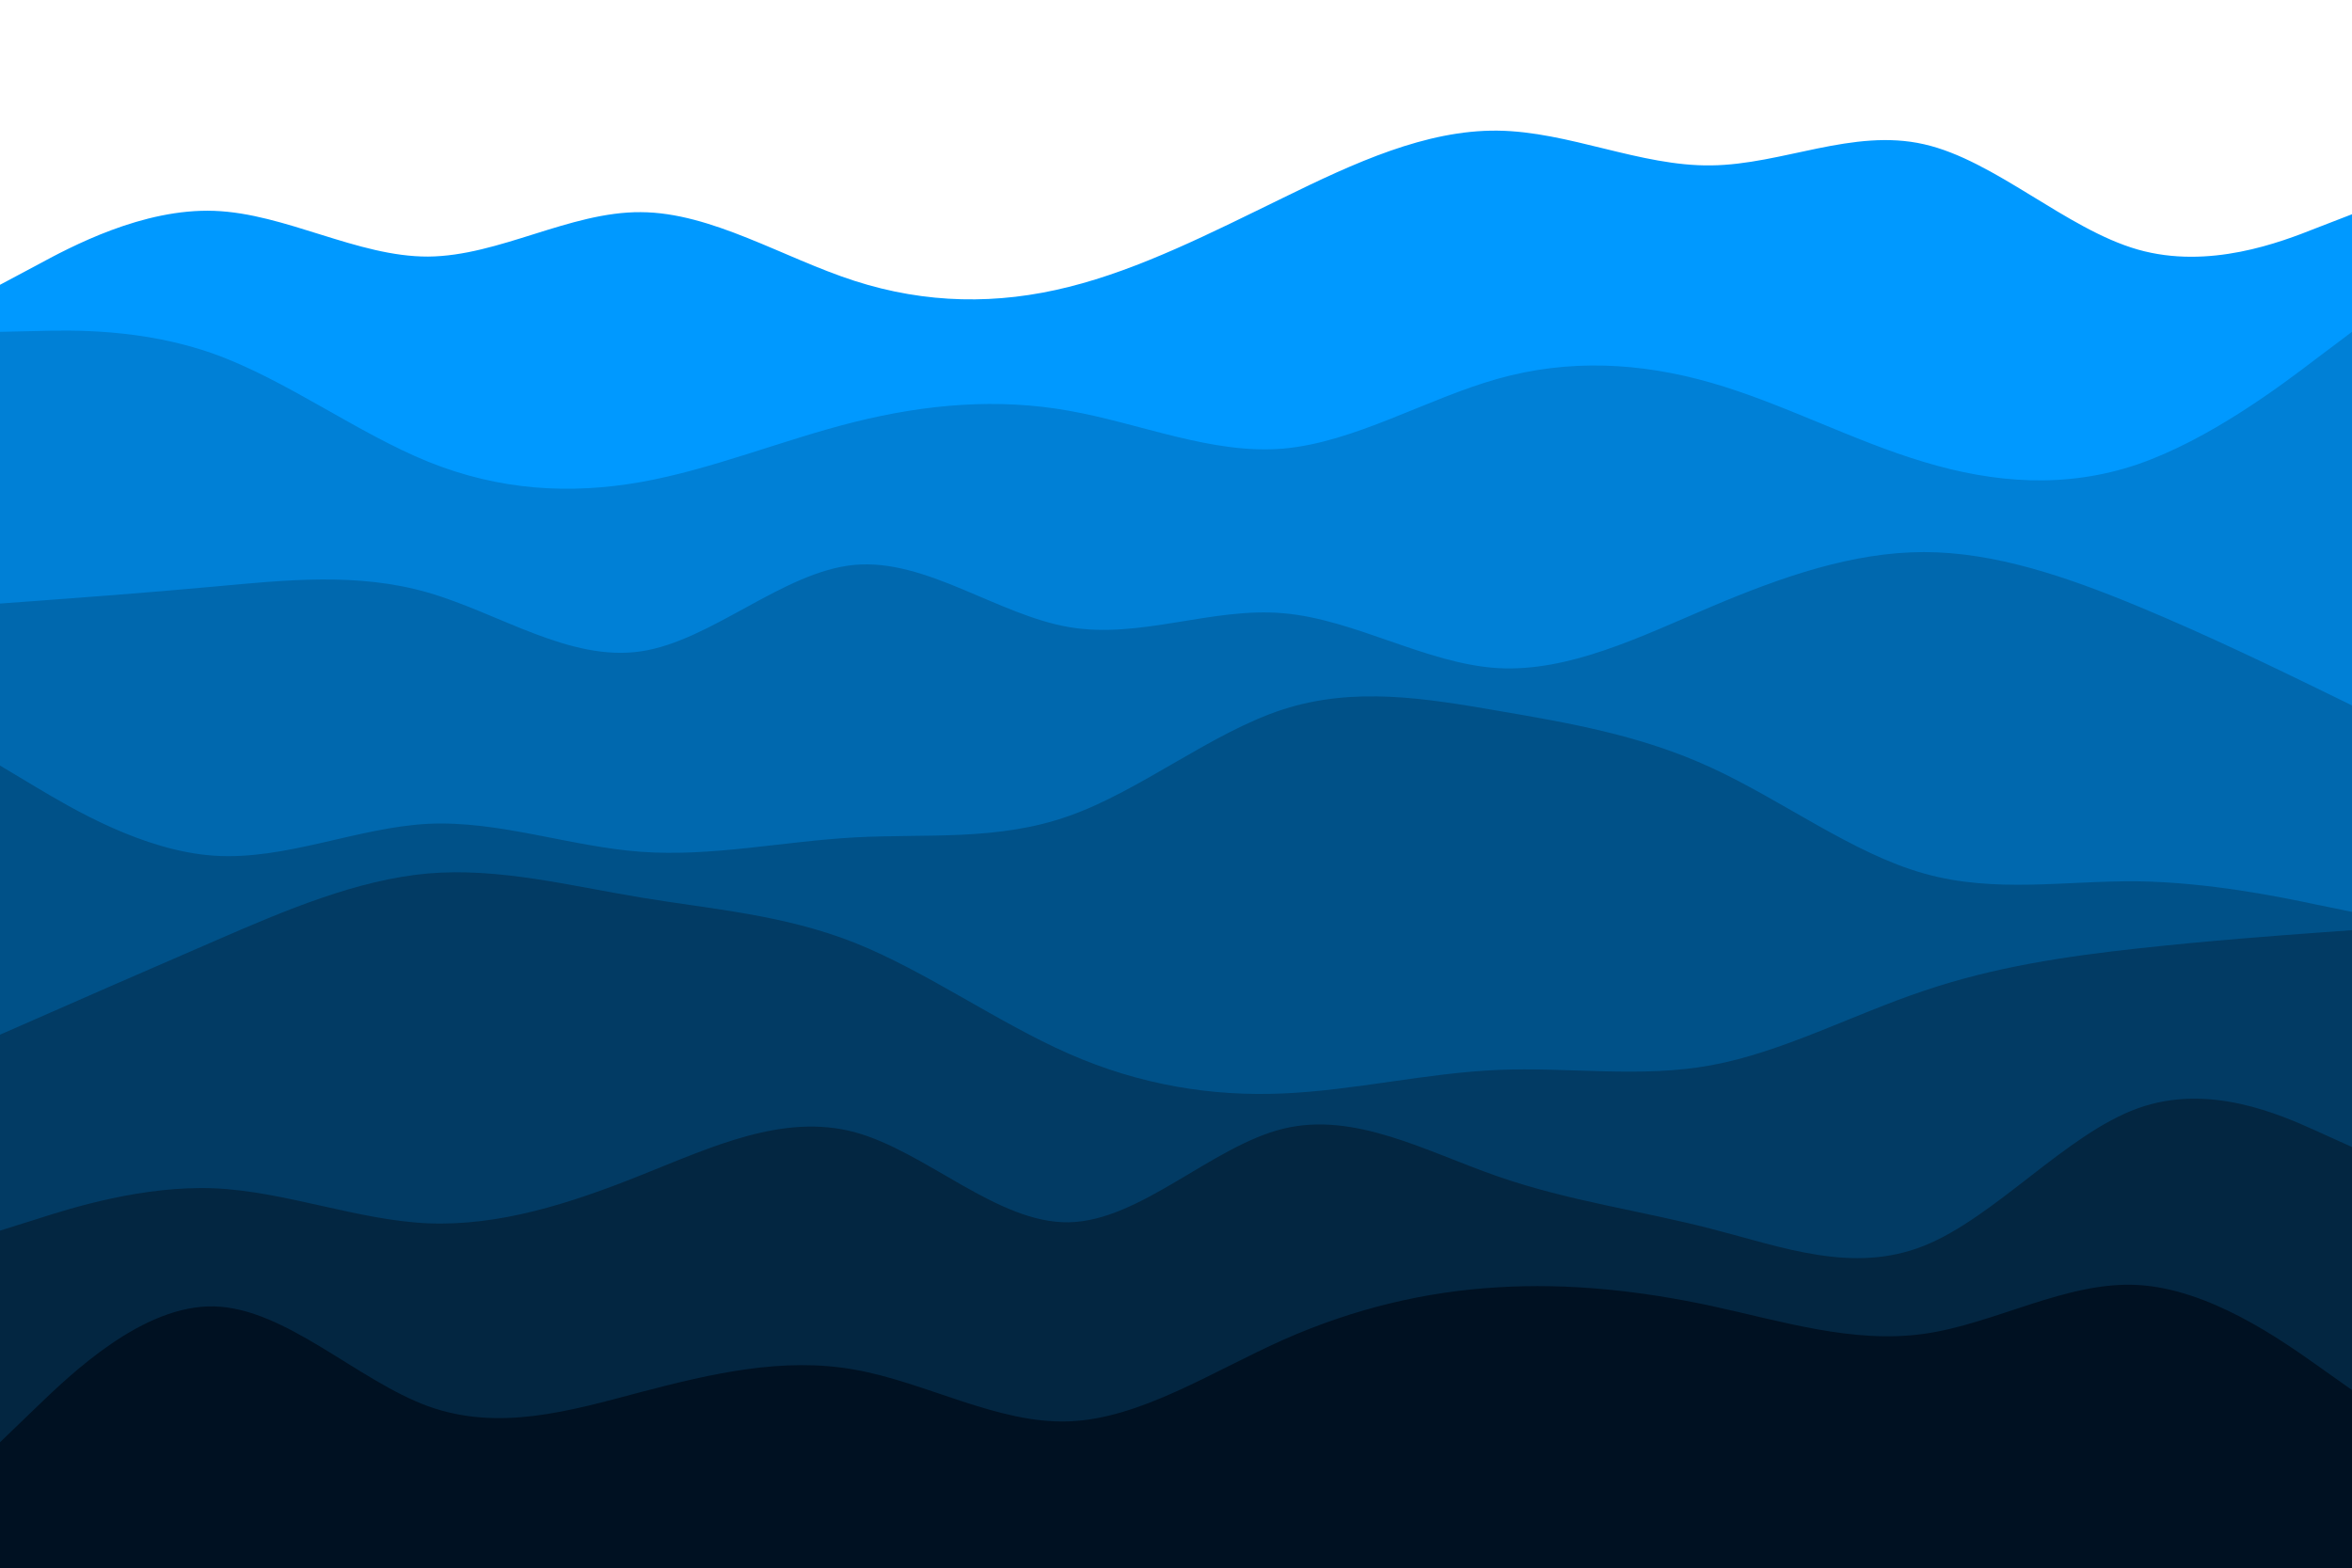
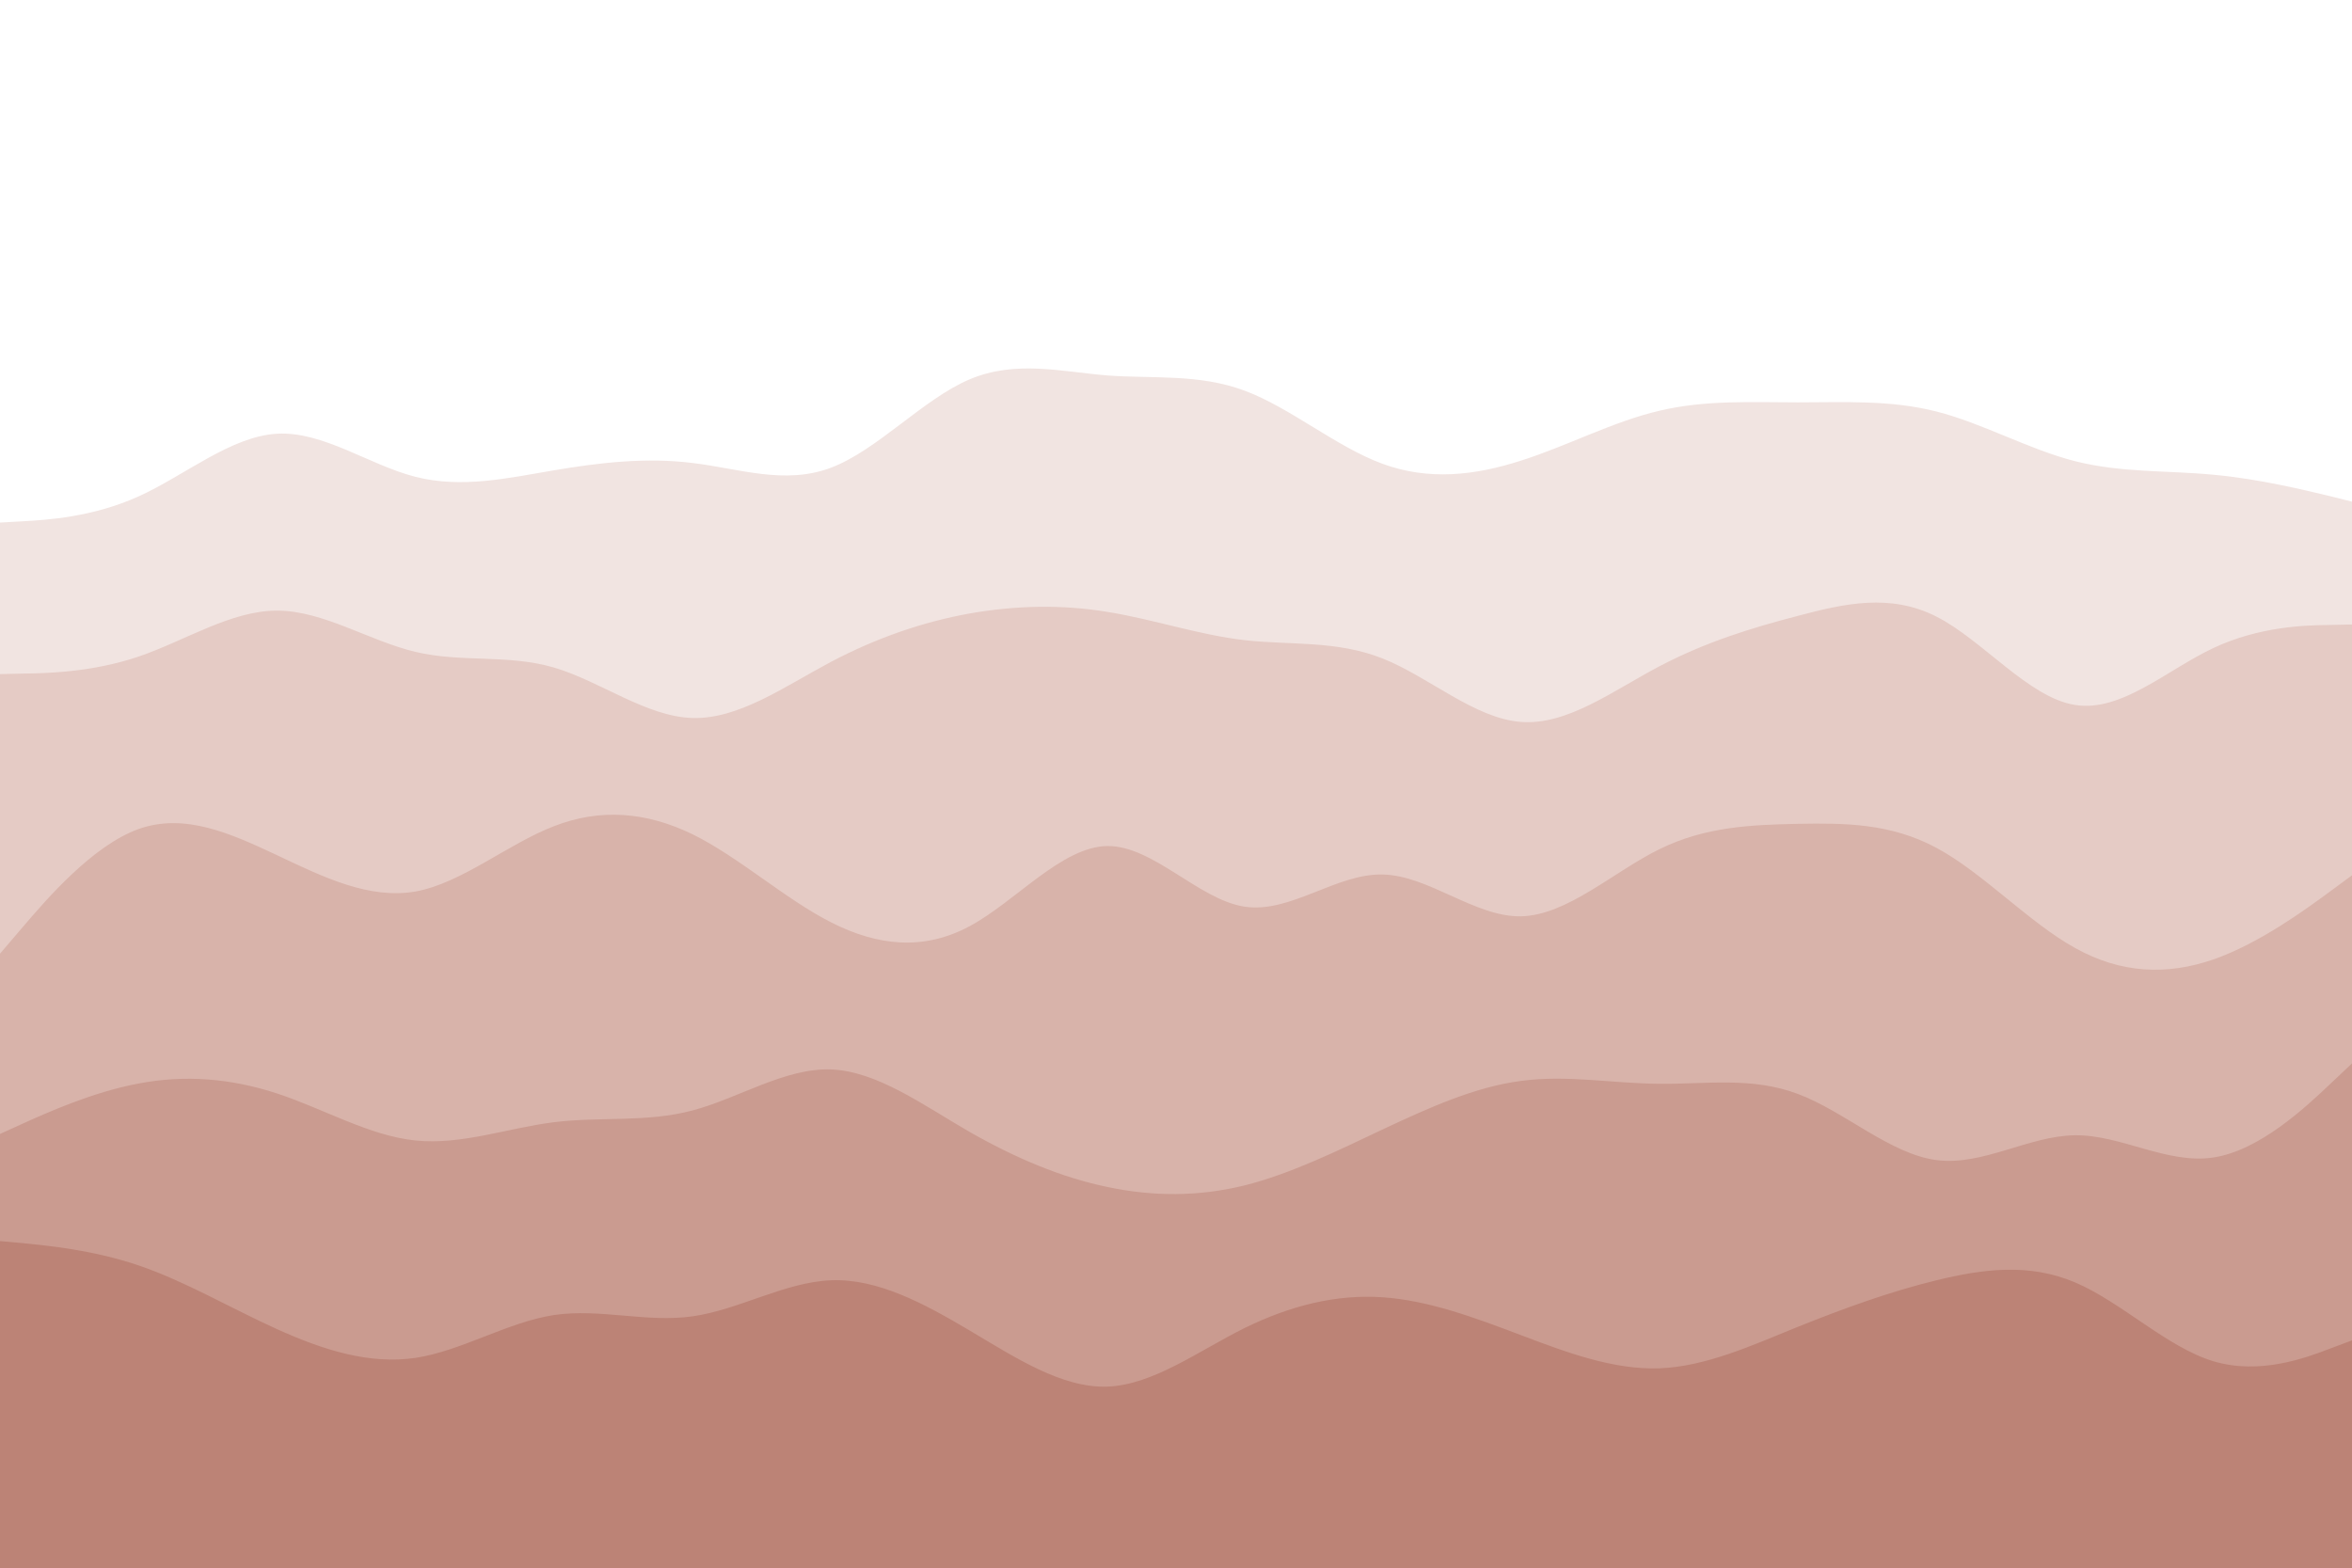
<svg xmlns="http://www.w3.org/2000/svg" id="visual" preserveAspectRatio="none" viewBox="0 0 900 600" width="900" height="600" version="1.1">
-   <path d="M0 109L13.7 101.7C27.3 94.3 54.7 79.7 82 80.7C109.3 81.7 136.7 98.3 163.8 98.2C191 98 218 81 245.2 81.2C272.3 81.3 299.7 98.7 327 107.5C354.3 116.3 381.7 116.7 409 109.8C436.3 103 463.7 89 491 75.7C518.3 62.3 545.7 49.7 573 50C600.3 50.3 627.7 63.7 654.8 63.3C682 63 709 49 736.2 55.2C763.3 61.3 790.7 87.7 818 95.5C845.3 103.3 872.7 92.7 886.3 87.3L900 82L900 601L886.3 601C872.7 601 845.3 601 818 601C790.7 601 763.3 601 736.2 601C709 601 682 601 654.8 601C627.7 601 600.3 601 573 601C545.7 601 518.3 601 491 601C463.7 601 436.3 601 409 601C381.7 601 354.3 601 327 601C299.7 601 272.3 601 245.2 601C218 601 191 601 163.8 601C136.7 601 109.3 601 82 601C54.7 601 27.3 601 13.7 601L0 601Z" fill="#0099ff" />
-   <path d="M0 127L13.7 126.7C27.3 126.3 54.7 125.7 82 135.5C109.3 145.3 136.7 165.7 163.8 176.7C191 187.7 218 189.3 245.2 184.5C272.3 179.7 299.7 168.3 327 161.5C354.3 154.7 381.7 152.3 409 157.2C436.3 162 463.7 174 491 171.7C518.3 169.3 545.7 152.7 573 145C600.3 137.3 627.7 138.7 654.8 146.5C682 154.3 709 168.7 736.2 176.8C763.3 185 790.7 187 818 177.7C845.3 168.3 872.7 147.7 886.3 137.3L900 127L900 601L886.3 601C872.7 601 845.3 601 818 601C790.7 601 763.3 601 736.2 601C709 601 682 601 654.8 601C627.7 601 600.3 601 573 601C545.7 601 518.3 601 491 601C463.7 601 436.3 601 409 601C381.7 601 354.3 601 327 601C299.7 601 272.3 601 245.2 601C218 601 191 601 163.8 601C136.7 601 109.3 601 82 601C54.7 601 27.3 601 13.7 601L0 601Z" fill="#0080d6" />
-   <path d="M0 231L13.7 230C27.3 229 54.7 227 82 224.5C109.3 222 136.7 219 163.8 226.8C191 234.7 218 253.3 245.2 249.3C272.3 245.3 299.7 218.7 327 216.2C354.3 213.7 381.7 235.3 409 240C436.3 244.7 463.7 232.3 491 234.7C518.3 237 545.7 254 573 255.7C600.3 257.3 627.7 243.7 654.8 232.2C682 220.7 709 211.3 736.2 211.3C763.3 211.3 790.7 220.7 818 232C845.3 243.3 872.7 256.7 886.3 263.3L900 270L900 601L886.3 601C872.7 601 845.3 601 818 601C790.7 601 763.3 601 736.2 601C709 601 682 601 654.8 601C627.7 601 600.3 601 573 601C545.7 601 518.3 601 491 601C463.7 601 436.3 601 409 601C381.7 601 354.3 601 327 601C299.7 601 272.3 601 245.2 601C218 601 191 601 163.8 601C136.7 601 109.3 601 82 601C54.7 601 27.3 601 13.7 601L0 601Z" fill="#0068ae" />
-   <path d="M0 293L13.7 301.2C27.3 309.3 54.7 325.7 82 327.5C109.3 329.3 136.7 316.7 163.8 315.3C191 314 218 324 245.2 326C272.3 328 299.7 322 327 320.5C354.3 319 381.7 322 409 312.3C436.3 302.7 463.7 280.3 491 271.5C518.3 262.7 545.7 267.3 573 272C600.3 276.7 627.7 281.3 654.8 293.8C682 306.3 709 326.7 736.2 334.3C763.3 342 790.7 337 818 337.3C845.3 337.7 872.7 343.3 886.3 346.2L900 349L900 601L886.3 601C872.7 601 845.3 601 818 601C790.7 601 763.3 601 736.2 601C709 601 682 601 654.8 601C627.7 601 600.3 601 573 601C545.7 601 518.3 601 491 601C463.7 601 436.3 601 409 601C381.7 601 354.3 601 327 601C299.7 601 272.3 601 245.2 601C218 601 191 601 163.8 601C136.7 601 109.3 601 82 601C54.7 601 27.3 601 13.7 601L0 601Z" fill="#005188" />
-   <path d="M0 396L13.7 390C27.3 384 54.7 372 82 360.2C109.3 348.3 136.7 336.7 163.8 334.3C191 332 218 339 245.2 343.5C272.3 348 299.7 350 327 360.8C354.3 371.7 381.7 391.3 409 403.3C436.3 415.3 463.7 419.7 491 418.5C518.3 417.3 545.7 410.7 573 409.5C600.3 408.3 627.7 412.7 654.8 407.7C682 402.7 709 388.3 736.2 379.2C763.3 370 790.7 366 818 363C845.3 360 872.7 358 886.3 357L900 356L900 601L886.3 601C872.7 601 845.3 601 818 601C790.7 601 763.3 601 736.2 601C709 601 682 601 654.8 601C627.7 601 600.3 601 573 601C545.7 601 518.3 601 491 601C463.7 601 436.3 601 409 601C381.7 601 354.3 601 327 601C299.7 601 272.3 601 245.2 601C218 601 191 601 163.8 601C136.7 601 109.3 601 82 601C54.7 601 27.3 601 13.7 601L0 601Z" fill="#023b64" />
-   <path d="M0 471L13.7 466.7C27.3 462.3 54.7 453.7 82 454.8C109.3 456 136.7 467 163.8 468.2C191 469.3 218 460.7 245.2 449.8C272.3 439 299.7 426 327 433.3C354.3 440.7 381.7 468.3 409 467.8C436.3 467.3 463.7 438.7 491 432C518.3 425.3 545.7 440.7 573 450.2C600.3 459.7 627.7 463.3 654.8 470.3C682 477.3 709 487.7 736.2 476.8C763.3 466 790.7 434 818 424.2C845.3 414.3 872.7 426.7 886.3 432.8L900 439L900 601L886.3 601C872.7 601 845.3 601 818 601C790.7 601 763.3 601 736.2 601C709 601 682 601 654.8 601C627.7 601 600.3 601 573 601C545.7 601 518.3 601 491 601C463.7 601 436.3 601 409 601C381.7 601 354.3 601 327 601C299.7 601 272.3 601 245.2 601C218 601 191 601 163.8 601C136.7 601 109.3 601 82 601C54.7 601 27.3 601 13.7 601L0 601Z" fill="#032641" />
-   <path d="M0 552L13.7 538.8C27.3 525.7 54.7 499.3 82 500C109.3 500.7 136.7 528.3 163.8 538.2C191 548 218 540 245.2 532.8C272.3 525.7 299.7 519.3 327 524.2C354.3 529 381.7 545 409 544C436.3 543 463.7 525 491 512.8C518.3 500.7 545.7 494.3 573 492.7C600.3 491 627.7 494 654.8 499.8C682 505.7 709 514.3 736.2 510.5C763.3 506.7 790.7 490.3 818 491.8C845.3 493.3 872.7 512.7 886.3 522.3L900 532L900 601L886.3 601C872.7 601 845.3 601 818 601C790.7 601 763.3 601 736.2 601C709 601 682 601 654.8 601C627.7 601 600.3 601 573 601C545.7 601 518.3 601 491 601C463.7 601 436.3 601 409 601C381.7 601 354.3 601 327 601C299.7 601 272.3 601 245.2 601C218 601 191 601 163.8 601C136.7 601 109.3 601 82 601C54.7 601 27.3 601 13.7 601L0 601Z" fill="#001122" />
+   <path d="M0 200L8.8 199.5C17.7 199 35.3 198 53 190C70.7 182 88.3 167 106 166C123.7 165 141.3 178 159 182.5C176.7 187 194.3 183 212 180C229.7 177 247.3 175 265 177.2C282.7 179.3 300.3 185.7 318 179C335.7 172.3 353.3 152.7 371 145.2C388.7 137.7 406.3 142.3 423.8 143.7C441.3 145 458.7 143 476.2 149.5C493.7 156 511.3 171 529 177.5C546.7 184 564.3 182 582 176.3C599.7 170.7 617.3 161.3 635 157.2C652.7 153 670.3 154 688 154C705.7 154 723.3 153 741 157.5C758.7 162 776.3 172 794 176.5C811.7 181 829.3 180 847 181.7C864.7 183.3 882.3 187.7 891.2 189.8L900 192L900 601L891.2 601C882.3 601 864.7 601 847 601C829.3 601 811.7 601 794 601C776.3 601 758.7 601 741 601C723.3 601 705.7 601 688 601C670.3 601 652.7 601 635 601C617.3 601 599.7 601 582 601C564.3 601 546.7 601 529 601C511.3 601 493.7 601 476.2 601C458.7 601 441.3 601 423.8 601C406.3 601 388.7 601 371 601C353.3 601 335.7 601 318 601C300.3 601 282.7 601 265 601C247.3 601 229.7 601 212 601C194.3 601 176.7 601 159 601C141.3 601 123.7 601 106 601C88.3 601 70.7 601 53 601C35.3 601 17.7 601 8.8 601L0 601Z" fill="#f1e4e1" />
+   <path d="M0 258L8.8 257.8C17.7 257.7 35.3 257.3 53 251.3C70.7 245.3 88.3 233.7 106 233.7C123.7 233.7 141.3 245.3 159 249.5C176.7 253.7 194.3 250.3 212 255.5C229.7 260.7 247.3 274.3 265 274.8C282.7 275.3 300.3 262.7 318 253.3C335.7 244 353.3 238 371 234.8C388.7 231.7 406.3 231.3 423.8 234.2C441.3 237 458.7 243 476.2 245C493.7 247 511.3 245 529 252C546.7 259 564.3 275 582 276.3C599.7 277.7 617.3 264.3 635 255C652.7 245.7 670.3 240.3 688 235.7C705.7 231 723.3 227 741 236C758.7 245 776.3 267 794 269.8C811.7 272.7 829.3 256.3 847 248C864.7 239.7 882.3 239.3 891.2 239.2L900 239L900 601L891.2 601C882.3 601 864.7 601 847 601C829.3 601 811.7 601 794 601C776.3 601 758.7 601 741 601C723.3 601 705.7 601 688 601C670.3 601 652.7 601 635 601C617.3 601 599.7 601 582 601C564.3 601 546.7 601 529 601C511.3 601 493.7 601 476.2 601C458.7 601 441.3 601 423.8 601C406.3 601 388.7 601 371 601C353.3 601 335.7 601 318 601C300.3 601 282.7 601 265 601C247.3 601 229.7 601 212 601C194.3 601 176.7 601 159 601C141.3 601 123.7 601 106 601C88.3 601 70.7 601 53 601C35.3 601 17.7 601 8.8 601L0 601Z" fill="#e5cbc5" />
+   <path d="M0 365L8.8 354.7C17.7 344.3 35.3 323.7 53 317.3C70.7 311 88.3 319 106 327.3C123.7 335.7 141.3 344.3 159 341.2C176.7 338 194.3 323 212 316.2C229.7 309.3 247.3 310.7 265 319.3C282.7 328 300.3 344 318 353C335.7 362 353.3 364 371 354.5C388.7 345 406.3 324 423.8 323.8C441.3 323.7 458.7 344.3 476.2 347C493.7 349.7 511.3 334.3 529 334.7C546.7 335 564.3 351 582 350.7C599.7 350.3 617.3 333.7 635 325C652.7 316.3 670.3 315.7 688 315.3C705.7 315 723.3 315 741 324.5C758.7 334 776.3 353 794 362.8C811.7 372.7 829.3 373.3 847 367.2C864.7 361 882.3 348 891.2 341.5L900 335L900 601L891.2 601C882.3 601 864.7 601 847 601C829.3 601 811.7 601 794 601C776.3 601 758.7 601 741 601C723.3 601 705.7 601 688 601C670.3 601 652.7 601 635 601C617.3 601 599.7 601 582 601C564.3 601 546.7 601 529 601C511.3 601 493.7 601 476.2 601C458.7 601 441.3 601 423.8 601C406.3 601 388.7 601 371 601C353.3 601 335.7 601 318 601C300.3 601 282.7 601 265 601C247.3 601 229.7 601 212 601C194.3 601 176.7 601 159 601C141.3 601 123.7 601 106 601C88.3 601 70.7 601 53 601C35.3 601 17.7 601 8.8 601L0 601Z" fill="#d8b3aa" />
+   <path d="M0 434L8.8 430C17.7 426 35.3 418 53 414.7C70.7 411.3 88.3 412.7 106 418.5C123.7 424.3 141.3 434.7 159 436.5C176.7 438.3 194.3 431.7 212 429.5C229.7 427.3 247.3 429.7 265 425C282.7 420.3 300.3 408.7 318 409.3C335.7 410 353.3 423 371 433.2C388.7 443.3 406.3 450.7 423.8 454.3C441.3 458 458.7 458 476.2 453.7C493.7 449.3 511.3 440.7 529 432.3C546.7 424 564.3 416 582 413.7C599.7 411.3 617.3 414.7 635 414.8C652.7 415 670.3 412 688 418.7C705.7 425.3 723.3 441.7 741 444C758.7 446.3 776.3 434.7 794 434.5C811.7 434.3 829.3 445.7 847 443C864.7 440.3 882.3 423.7 891.2 415.3L900 407L900 601L891.2 601C882.3 601 864.7 601 847 601C829.3 601 811.7 601 794 601C776.3 601 758.7 601 741 601C723.3 601 705.7 601 688 601C670.3 601 652.7 601 635 601C617.3 601 599.7 601 582 601C564.3 601 546.7 601 529 601C511.3 601 493.7 601 476.2 601C458.7 601 441.3 601 423.8 601C406.3 601 388.7 601 371 601C353.3 601 335.7 601 318 601C300.3 601 282.7 601 265 601C247.3 601 229.7 601 212 601C194.3 601 176.7 601 159 601C141.3 601 123.7 601 106 601C88.3 601 70.7 601 53 601C35.3 601 17.7 601 8.8 601L0 601Z" fill="#ca9b90" />
+   <path d="M0 475L8.8 475.8C17.7 476.7 35.3 478.3 53 484.3C70.7 490.3 88.3 500.7 106 508.7C123.7 516.7 141.3 522.3 159 519.7C176.7 517 194.3 506 212 503.3C229.7 500.7 247.3 506.3 265 503.8C282.7 501.3 300.3 490.7 318 490C335.7 489.3 353.3 498.7 371 509.2C388.7 519.7 406.3 531.3 423.8 530.7C441.3 530 458.7 517 476.2 508.3C493.7 499.7 511.3 495.3 529 496.5C546.7 497.7 564.3 504.3 582 511C599.7 517.7 617.3 524.3 635 523.7C652.7 523 670.3 515 688 507.8C705.7 500.7 723.3 494.3 741 490C758.7 485.7 776.3 483.3 794 490.8C811.7 498.3 829.3 515.7 847 521C864.7 526.3 882.3 519.7 891.2 516.3L900 513L900 601L891.2 601C882.3 601 864.7 601 847 601C829.3 601 811.7 601 794 601C776.3 601 758.7 601 741 601C723.3 601 705.7 601 688 601C670.3 601 652.7 601 635 601C617.3 601 599.7 601 582 601C564.3 601 546.7 601 529 601C511.3 601 493.7 601 476.2 601C458.7 601 441.3 601 423.8 601C406.3 601 388.7 601 371 601C353.3 601 335.7 601 318 601C300.3 601 282.7 601 265 601C247.3 601 229.7 601 212 601C194.3 601 176.7 601 159 601C141.3 601 123.7 601 106 601C88.3 601 70.7 601 53 601C35.3 601 17.7 601 8.8 601L0 601Z" fill="#bc8376" />
</svg>
